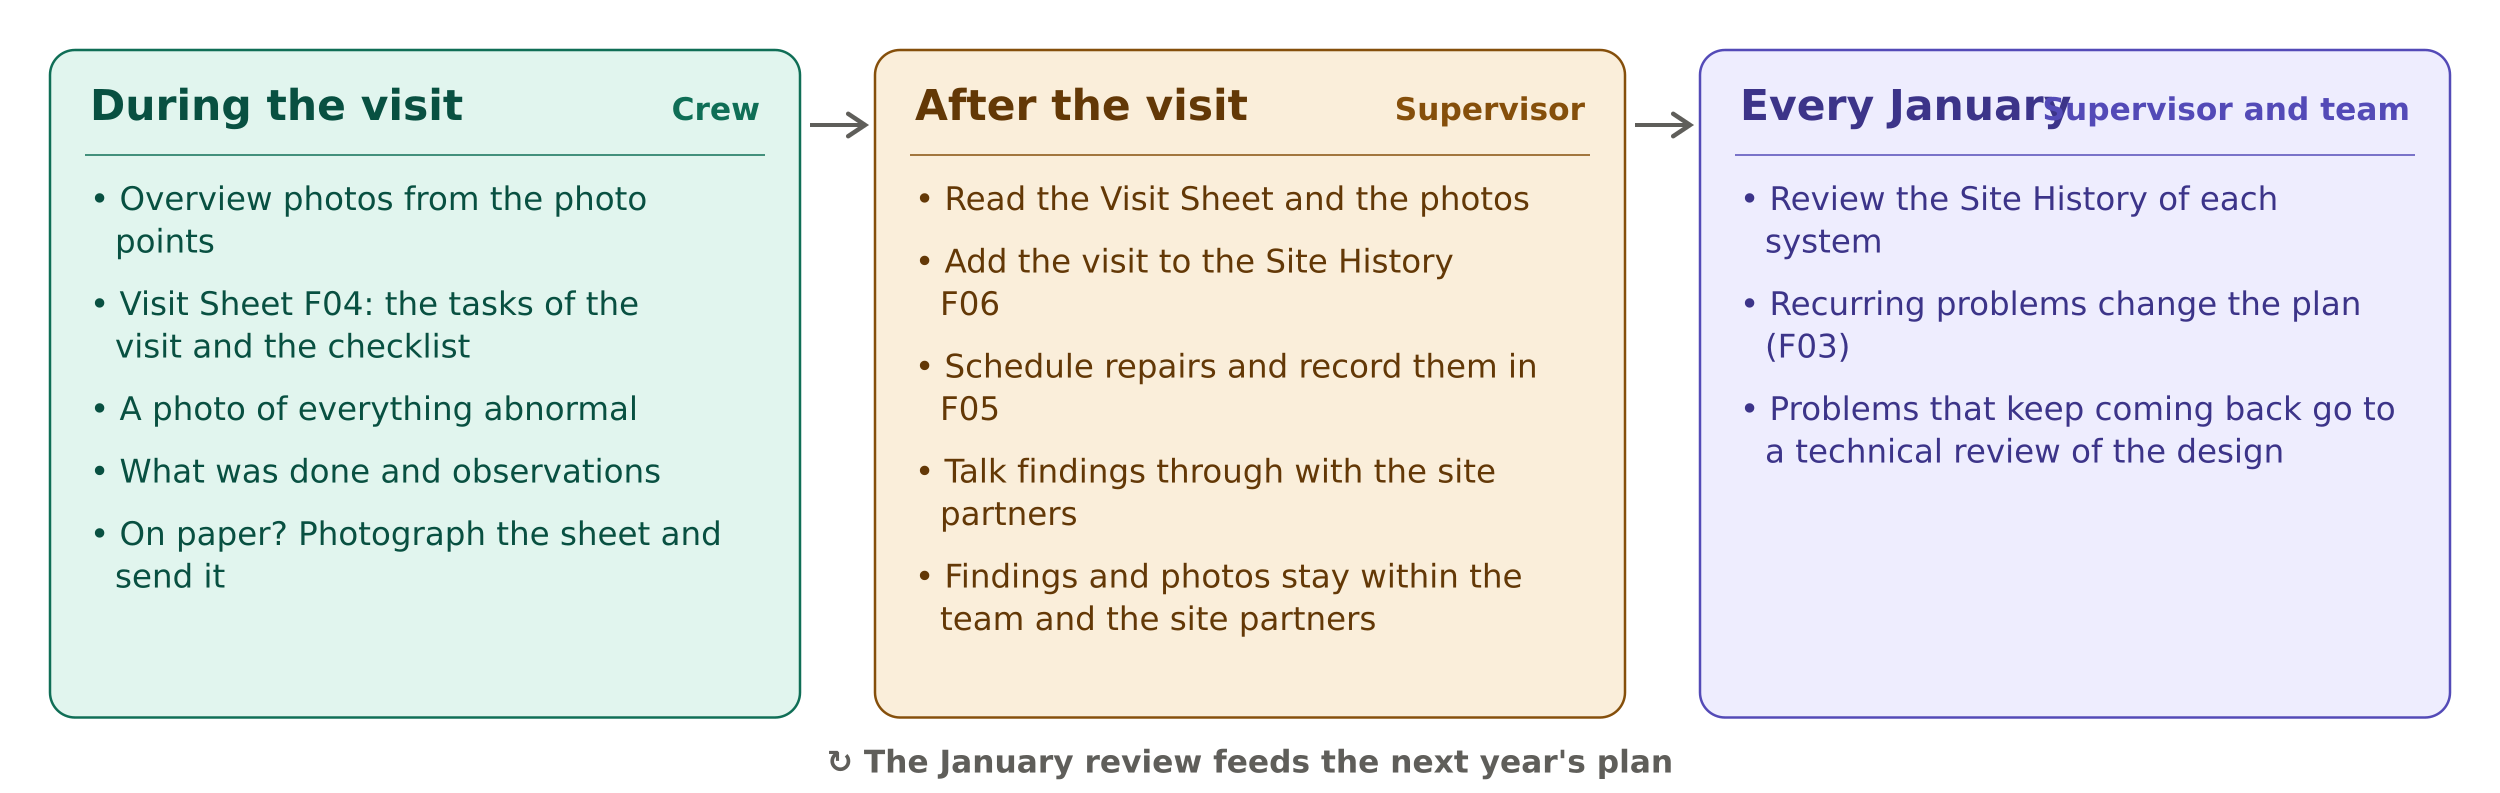
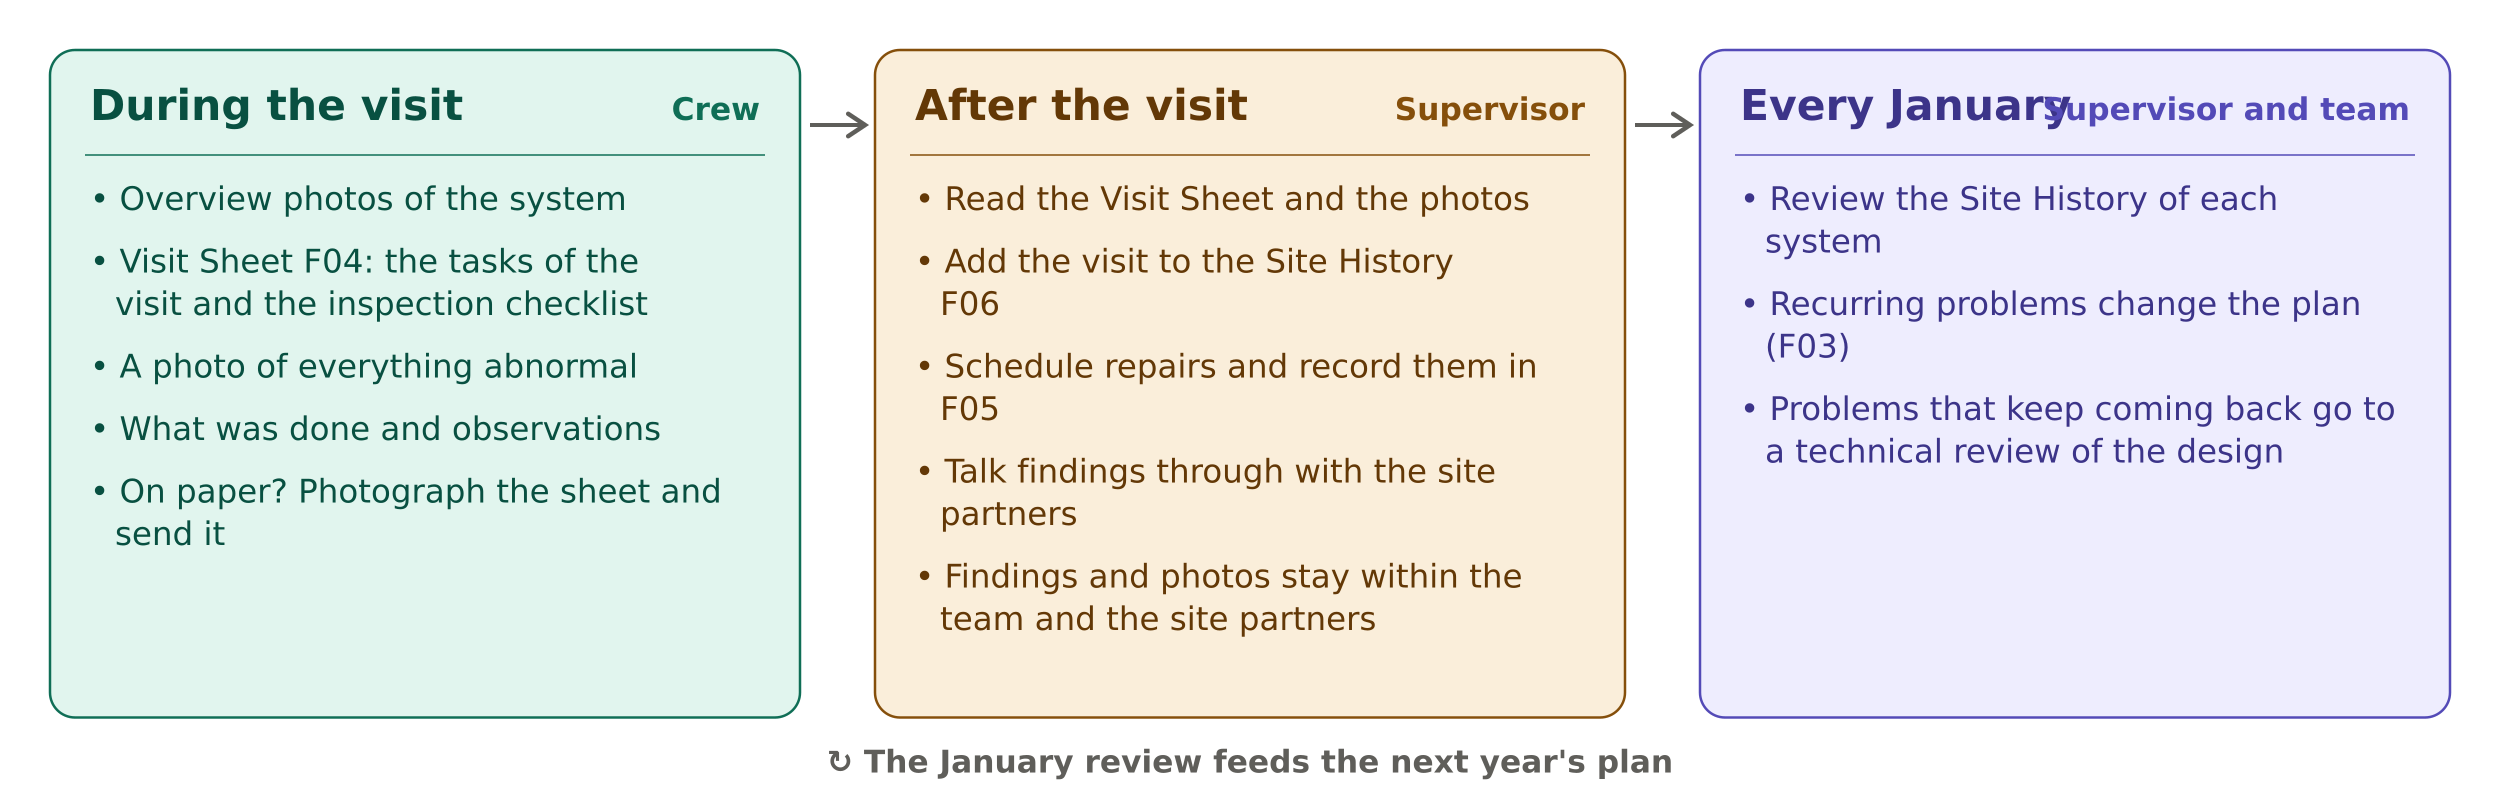
<svg xmlns="http://www.w3.org/2000/svg" viewBox="0 0 1000 317" width="1000" height="317">
  <defs>
    <marker id="ar" viewBox="0 0 10 10" refX="8" refY="5" markerWidth="7" markerHeight="7" orient="auto">
      <path d="M2 1L8 5L2 9" fill="none" stroke="#5F5E5A" stroke-width="1.6" stroke-linecap="round" />
    </marker>
  </defs>
  <rect x="20.0" y="20" width="300" height="267" rx="10" fill="#E1F5EE" stroke="#0F6E56" stroke-width="1" />
  <text x="36.0" y="48.0" font-family="Public Sans, DejaVu Sans, Arial, sans-serif" font-size="17" font-weight="800" fill="#085041" text-anchor="start">During the visit</text>
  <text x="304.0" y="48.0" font-family="Public Sans, DejaVu Sans, Arial, sans-serif" font-size="12.5" font-weight="600" fill="#0F6E56" text-anchor="end">Crew</text>
  <line x1="34.0" y1="62" x2="306.0" y2="62" stroke="#0F6E56" stroke-width="0.6" />
-   <text x="36.0" y="84.0" font-family="Public Sans, DejaVu Sans, Arial, sans-serif" font-size="13" font-weight="400" fill="#085041" text-anchor="start">• Overview photos from the photo</text>
-   <text x="46.0" y="101.0" font-family="Public Sans, DejaVu Sans, Arial, sans-serif" font-size="13" font-weight="400" fill="#085041" text-anchor="start">points</text>
-   <text x="36.0" y="126.0" font-family="Public Sans, DejaVu Sans, Arial, sans-serif" font-size="13" font-weight="400" fill="#085041" text-anchor="start">• Visit Sheet F04: the tasks of the</text>
-   <text x="46.0" y="143.0" font-family="Public Sans, DejaVu Sans, Arial, sans-serif" font-size="13" font-weight="400" fill="#085041" text-anchor="start">visit and the checklist</text>
-   <text x="36.0" y="168.0" font-family="Public Sans, DejaVu Sans, Arial, sans-serif" font-size="13" font-weight="400" fill="#085041" text-anchor="start">• A photo of everything abnormal</text>
-   <text x="36.0" y="193.0" font-family="Public Sans, DejaVu Sans, Arial, sans-serif" font-size="13" font-weight="400" fill="#085041" text-anchor="start">• What was done and observations</text>
-   <text x="36.0" y="218.0" font-family="Public Sans, DejaVu Sans, Arial, sans-serif" font-size="13" font-weight="400" fill="#085041" text-anchor="start">• On paper? Photograph the sheet and</text>
-   <text x="46.0" y="235.0" font-family="Public Sans, DejaVu Sans, Arial, sans-serif" font-size="13" font-weight="400" fill="#085041" text-anchor="start">send it</text>
+   <text x="36.0" y="84.0" font-family="Public Sans, DejaVu Sans, Arial, sans-serif" font-size="13" font-weight="400" fill="#085041" text-anchor="start">• Overview photos of the system</text>
+   <text x="36.0" y="109.0" font-family="Public Sans, DejaVu Sans, Arial, sans-serif" font-size="13" font-weight="400" fill="#085041" text-anchor="start">• Visit Sheet F04: the tasks of the</text>
+   <text x="46.0" y="126.0" font-family="Public Sans, DejaVu Sans, Arial, sans-serif" font-size="13" font-weight="400" fill="#085041" text-anchor="start">visit and the inspection checklist</text>
+   <text x="36.0" y="151.0" font-family="Public Sans, DejaVu Sans, Arial, sans-serif" font-size="13" font-weight="400" fill="#085041" text-anchor="start">• A photo of everything abnormal</text>
+   <text x="36.0" y="176.0" font-family="Public Sans, DejaVu Sans, Arial, sans-serif" font-size="13" font-weight="400" fill="#085041" text-anchor="start">• What was done and observations</text>
+   <text x="36.0" y="201.0" font-family="Public Sans, DejaVu Sans, Arial, sans-serif" font-size="13" font-weight="400" fill="#085041" text-anchor="start">• On paper? Photograph the sheet and</text>
+   <text x="46.0" y="218.0" font-family="Public Sans, DejaVu Sans, Arial, sans-serif" font-size="13" font-weight="400" fill="#085041" text-anchor="start">send it</text>
  <line x1="324.0" y1="50" x2="346.0" y2="50" stroke="#5F5E5A" stroke-width="1.6" marker-end="url(#ar)" />
  <rect x="350.0" y="20" width="300" height="267" rx="10" fill="#FAEEDA" stroke="#854F0B" stroke-width="1" />
  <text x="366.0" y="48.0" font-family="Public Sans, DejaVu Sans, Arial, sans-serif" font-size="17" font-weight="800" fill="#633806" text-anchor="start">After the visit</text>
  <text x="634.0" y="48.0" font-family="Public Sans, DejaVu Sans, Arial, sans-serif" font-size="12.5" font-weight="600" fill="#854F0B" text-anchor="end">Supervisor</text>
  <line x1="364.0" y1="62" x2="636.0" y2="62" stroke="#854F0B" stroke-width="0.6" />
  <text x="366.0" y="84.0" font-family="Public Sans, DejaVu Sans, Arial, sans-serif" font-size="13" font-weight="400" fill="#633806" text-anchor="start">• Read the Visit Sheet and the photos</text>
  <text x="366.0" y="109.0" font-family="Public Sans, DejaVu Sans, Arial, sans-serif" font-size="13" font-weight="400" fill="#633806" text-anchor="start">• Add the visit to the Site History</text>
  <text x="376.0" y="126.0" font-family="Public Sans, DejaVu Sans, Arial, sans-serif" font-size="13" font-weight="400" fill="#633806" text-anchor="start">F06</text>
  <text x="366.0" y="151.0" font-family="Public Sans, DejaVu Sans, Arial, sans-serif" font-size="13" font-weight="400" fill="#633806" text-anchor="start">• Schedule repairs and record them in</text>
  <text x="376.0" y="168.0" font-family="Public Sans, DejaVu Sans, Arial, sans-serif" font-size="13" font-weight="400" fill="#633806" text-anchor="start">F05</text>
  <text x="366.0" y="193.0" font-family="Public Sans, DejaVu Sans, Arial, sans-serif" font-size="13" font-weight="400" fill="#633806" text-anchor="start">• Talk findings through with the site</text>
  <text x="376.0" y="210.0" font-family="Public Sans, DejaVu Sans, Arial, sans-serif" font-size="13" font-weight="400" fill="#633806" text-anchor="start">partners</text>
  <text x="366.0" y="235.0" font-family="Public Sans, DejaVu Sans, Arial, sans-serif" font-size="13" font-weight="400" fill="#633806" text-anchor="start">• Findings and photos stay within the</text>
  <text x="376.0" y="252.0" font-family="Public Sans, DejaVu Sans, Arial, sans-serif" font-size="13" font-weight="400" fill="#633806" text-anchor="start">team and the site partners</text>
  <line x1="654.0" y1="50" x2="676.0" y2="50" stroke="#5F5E5A" stroke-width="1.6" marker-end="url(#ar)" />
  <rect x="680.0" y="20" width="300" height="267" rx="10" fill="#EEEDFE" stroke="#534AB7" stroke-width="1" />
  <text x="696.0" y="48.0" font-family="Public Sans, DejaVu Sans, Arial, sans-serif" font-size="17" font-weight="800" fill="#3C3489" text-anchor="start">Every January</text>
  <text x="964.0" y="48.0" font-family="Public Sans, DejaVu Sans, Arial, sans-serif" font-size="12.5" font-weight="600" fill="#534AB7" text-anchor="end">Supervisor and team</text>
  <line x1="694.0" y1="62" x2="966.0" y2="62" stroke="#534AB7" stroke-width="0.6" />
  <text x="696.0" y="84.0" font-family="Public Sans, DejaVu Sans, Arial, sans-serif" font-size="13" font-weight="400" fill="#3C3489" text-anchor="start">• Review the Site History of each</text>
  <text x="706.0" y="101.0" font-family="Public Sans, DejaVu Sans, Arial, sans-serif" font-size="13" font-weight="400" fill="#3C3489" text-anchor="start">system</text>
  <text x="696.0" y="126.0" font-family="Public Sans, DejaVu Sans, Arial, sans-serif" font-size="13" font-weight="400" fill="#3C3489" text-anchor="start">• Recurring problems change the plan</text>
  <text x="706.0" y="143.0" font-family="Public Sans, DejaVu Sans, Arial, sans-serif" font-size="13" font-weight="400" fill="#3C3489" text-anchor="start">(F03)</text>
  <text x="696.0" y="168.0" font-family="Public Sans, DejaVu Sans, Arial, sans-serif" font-size="13" font-weight="400" fill="#3C3489" text-anchor="start">• Problems that keep coming back go to</text>
  <text x="706.0" y="185.0" font-family="Public Sans, DejaVu Sans, Arial, sans-serif" font-size="13" font-weight="400" fill="#3C3489" text-anchor="start">a technical review of the design</text>
  <text x="500.0" y="309.0" font-family="Public Sans, DejaVu Sans, Arial, sans-serif" font-size="12.5" font-weight="600" fill="#5F5E5A" text-anchor="middle">↻ The January review feeds the next year's plan</text>
</svg>
